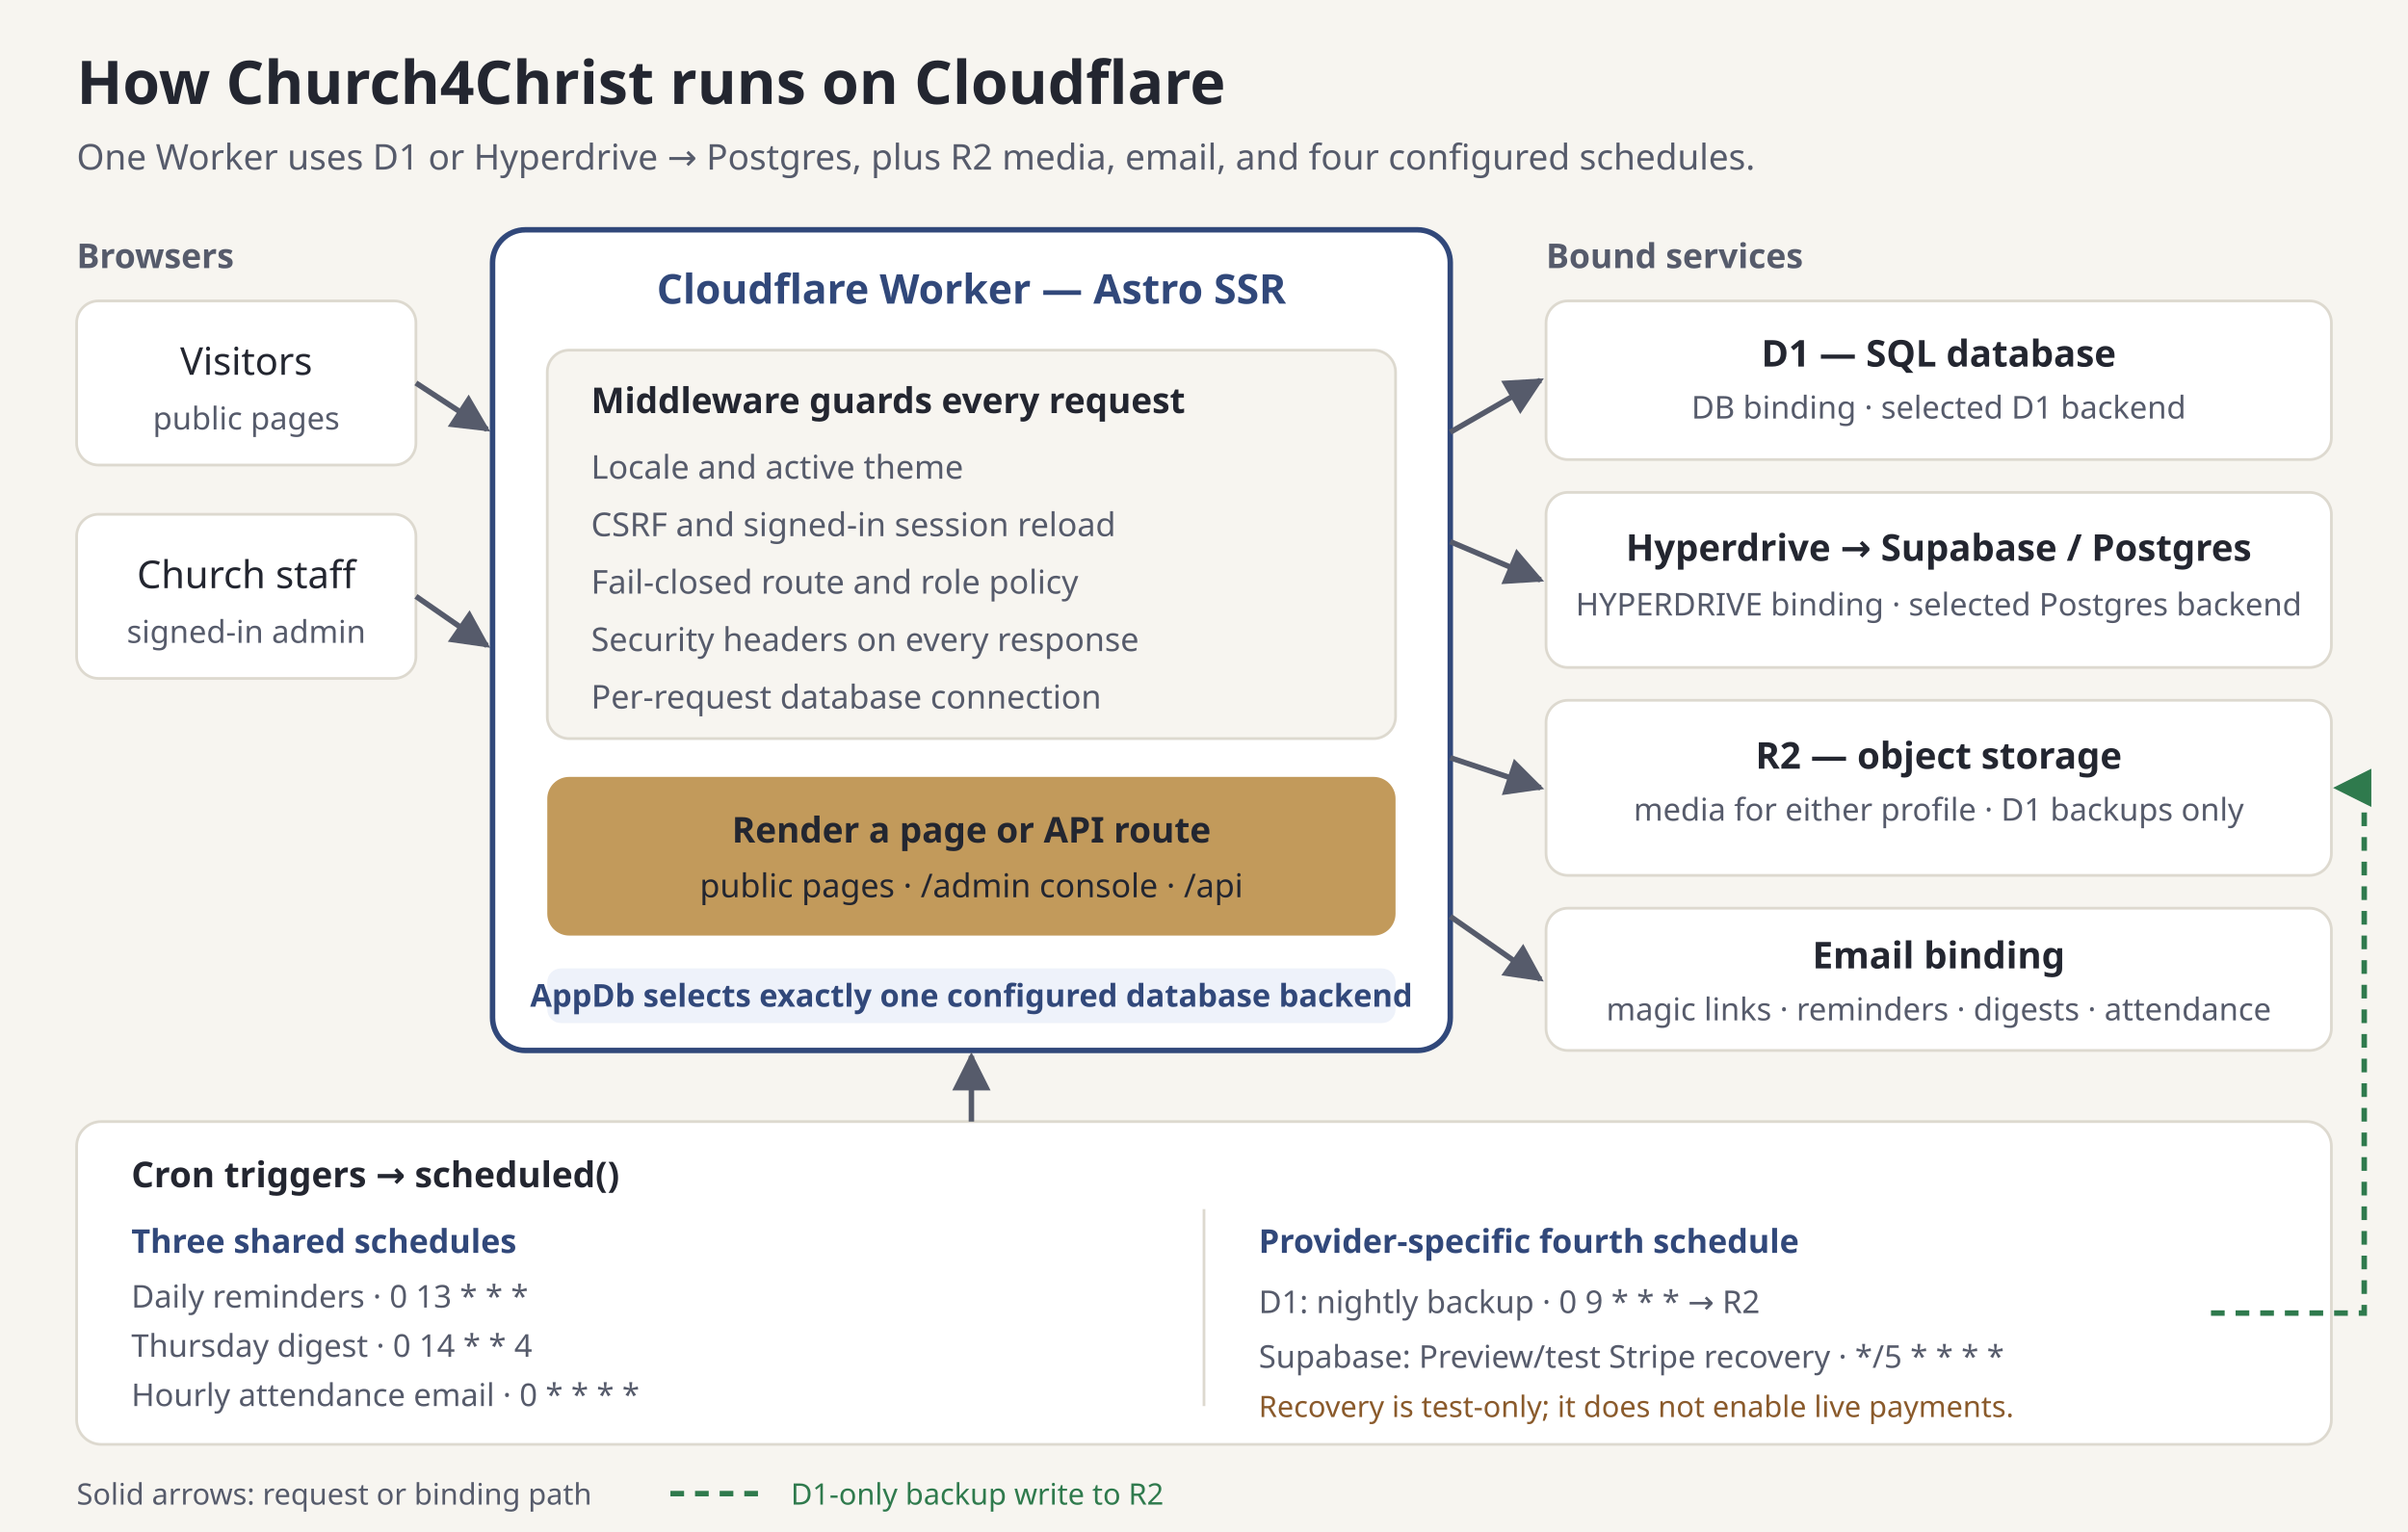
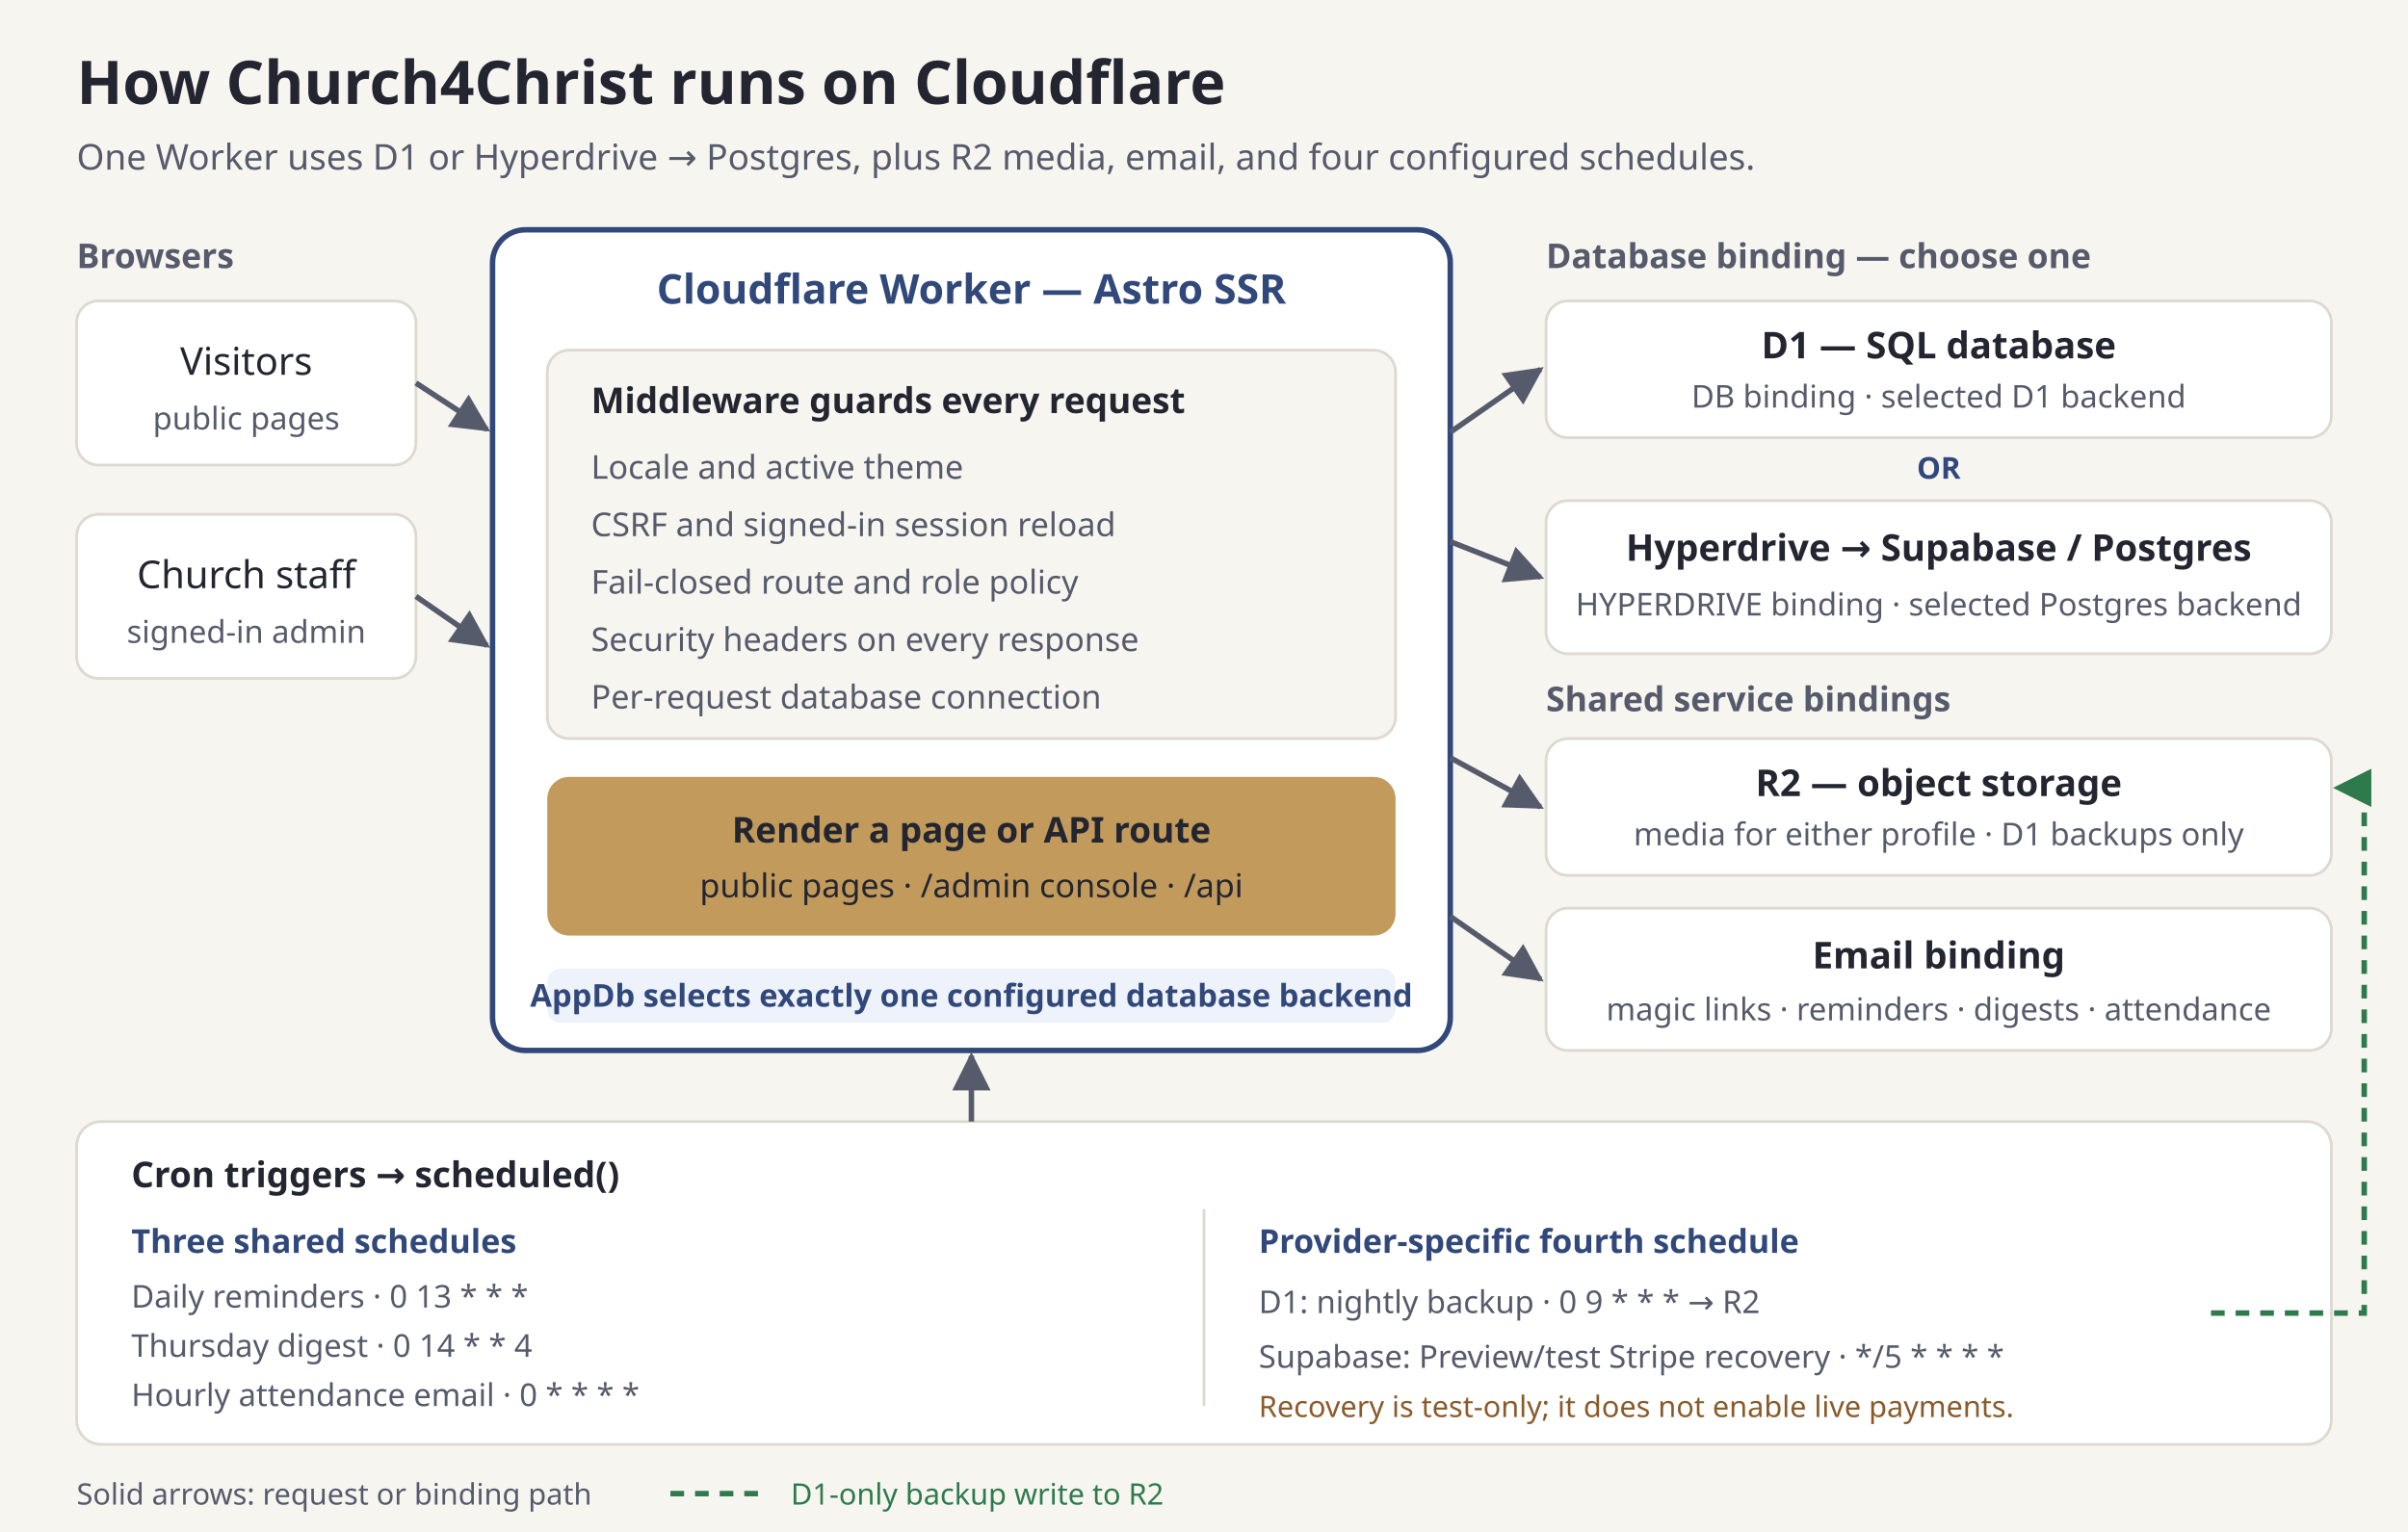
<svg xmlns="http://www.w3.org/2000/svg" viewBox="0 0 880 560" font-family="system-ui, sans-serif" role="img" aria-label="Cloudflare deployment overview: browsers reach one Astro Worker. The Worker uses either a D1 binding or Hyperdrive to Supabase Postgres, plus R2 for media and an Email binding. Three shared schedules send daily reminders, a Thursday digest, and hourly attendance email. A fourth provider-specific schedule is either the D1-only nightly backup to R2 or Supabase Preview test Stripe recovery every five minutes.">
  <defs>
    <marker id="arrow" viewBox="0 0 10 10" refX="9" refY="5" markerWidth="7" markerHeight="7" orient="auto-start-reverse">
      <path d="M0,0 L10,5 L0,10 z" fill="#565B6B" />
    </marker>
    <marker id="arrowG" viewBox="0 0 10 10" refX="9" refY="5" markerWidth="7" markerHeight="7" orient="auto-start-reverse">
      <path d="M0,0 L10,5 L0,10 z" fill="#2F7A4D" />
    </marker>
  </defs>
  <rect x="0" y="0" width="880" height="560" fill="#F7F5F0" />
  <text x="28" y="38" font-size="22" font-weight="700" fill="#232630">How Church4Christ runs on Cloudflare</text>
  <text x="28" y="62" font-size="13" fill="#565B6B">One Worker uses D1 or Hyperdrive → Postgres, plus R2 media, email, and four configured schedules.</text>
  <text x="28" y="98" font-size="12.5" font-weight="600" fill="#565B6B">Browsers</text>
  <rect x="28" y="110" width="124" height="60" rx="8" fill="#FFFFFF" stroke="#DDD9CF" />
  <text x="90" y="137" font-size="14" fill="#232630" text-anchor="middle">Visitors</text>
  <text x="90" y="157" font-size="11.5" fill="#565B6B" text-anchor="middle">public pages</text>
  <rect x="28" y="188" width="124" height="60" rx="8" fill="#FFFFFF" stroke="#DDD9CF" />
  <text x="90" y="215" font-size="14" fill="#232630" text-anchor="middle">Church staff</text>
  <text x="90" y="235" font-size="11.5" fill="#565B6B" text-anchor="middle">signed-in admin</text>
  <line x1="152" y1="140" x2="178" y2="157" stroke="#565B6B" stroke-width="2" marker-end="url(#arrow)" />
  <line x1="152" y1="218" x2="178" y2="236" stroke="#565B6B" stroke-width="2" marker-end="url(#arrow)" />
  <rect x="180" y="84" width="350" height="300" rx="12" fill="#FFFFFF" stroke="#31487A" stroke-width="2" />
  <text x="355" y="111" font-size="15" font-weight="700" fill="#31487A" text-anchor="middle">Cloudflare Worker — Astro SSR</text>
  <rect x="200" y="128" width="310" height="142" rx="8" fill="#F7F5F0" stroke="#DDD9CF" />
  <text x="216" y="151" font-size="13" font-weight="700" fill="#232630">Middleware guards every request</text>
  <text x="216" y="175" font-size="12" fill="#565B6B">Locale and active theme</text>
  <text x="216" y="196" font-size="12" fill="#565B6B">CSRF and signed-in session reload</text>
  <text x="216" y="217" font-size="12" fill="#565B6B">Fail-closed route and role policy</text>
  <text x="216" y="238" font-size="12" fill="#565B6B">Security headers on every response</text>
  <text x="216" y="259" font-size="12" fill="#565B6B">Per-request database connection</text>
  <rect x="200" y="284" width="310" height="58" rx="8" fill="#C29A5B" />
  <text x="355" y="308" font-size="13" font-weight="700" fill="#232630" text-anchor="middle">Render a page or API route</text>
  <text x="355" y="328" font-size="12" fill="#232630" text-anchor="middle">public pages · /admin console · /api</text>
  <rect x="200" y="354" width="310" height="20" rx="5" fill="#EEF2FA" />
  <text x="355" y="368" font-size="11.5" font-weight="600" fill="#31487A" text-anchor="middle">AppDb selects exactly one configured database backend</text>
-   <text x="565" y="98" font-size="12.5" font-weight="600" fill="#565B6B">Bound services</text>
-   <rect x="565" y="110" width="287" height="58" rx="8" fill="#FFFFFF" stroke="#DDD9CF" />
-   <text x="708.5" y="134" font-size="13.5" font-weight="600" fill="#232630" text-anchor="middle">D1 — SQL database</text>
-   <text x="708.5" y="153" font-size="11.5" fill="#565B6B" text-anchor="middle">DB binding · selected D1 backend</text>
-   <rect x="565" y="180" width="287" height="64" rx="8" fill="#FFFFFF" stroke="#DDD9CF" />
+   <text x="565" y="98" font-size="12.5" font-weight="600" fill="#565B6B">Database binding — choose one</text>
+   <rect x="565" y="110" width="287" height="50" rx="8" fill="#FFFFFF" stroke="#DDD9CF" />
+   <text x="708.5" y="131" font-size="13.5" font-weight="600" fill="#232630" text-anchor="middle">D1 — SQL database</text>
+   <text x="708.5" y="149" font-size="11.5" fill="#565B6B" text-anchor="middle">DB binding · selected D1 backend</text>
+   <text x="708.5" y="175" font-size="11" font-weight="700" fill="#31487A" text-anchor="middle">OR</text>
+   <rect x="565" y="183" width="287" height="56" rx="8" fill="#FFFFFF" stroke="#DDD9CF" />
  <text x="708.5" y="205" font-size="13.5" font-weight="600" fill="#232630" text-anchor="middle">Hyperdrive → Supabase / Postgres</text>
  <text x="708.5" y="225" font-size="11.5" fill="#565B6B" text-anchor="middle">HYPERDRIVE binding · selected Postgres backend</text>
-   <rect x="565" y="256" width="287" height="64" rx="8" fill="#FFFFFF" stroke="#DDD9CF" />
-   <text x="708.5" y="281" font-size="13.5" font-weight="600" fill="#232630" text-anchor="middle">R2 — object storage</text>
-   <text x="708.5" y="300" font-size="11.5" fill="#565B6B" text-anchor="middle">media for either profile · D1 backups only</text>
+   <text x="565" y="260" font-size="12.5" font-weight="600" fill="#565B6B">Shared service bindings</text>
+   <rect x="565" y="270" width="287" height="50" rx="8" fill="#FFFFFF" stroke="#DDD9CF" />
+   <text x="708.5" y="291" font-size="13.5" font-weight="600" fill="#232630" text-anchor="middle">R2 — object storage</text>
+   <text x="708.5" y="309" font-size="11.5" fill="#565B6B" text-anchor="middle">media for either profile · D1 backups only</text>
  <rect x="565" y="332" width="287" height="52" rx="8" fill="#FFFFFF" stroke="#DDD9CF" />
  <text x="708.5" y="354" font-size="13.5" font-weight="600" fill="#232630" text-anchor="middle">Email binding</text>
  <text x="708.5" y="373" font-size="11.5" fill="#565B6B" text-anchor="middle">magic links · reminders · digests · attendance</text>
-   <line x1="530" y1="158" x2="563" y2="139" stroke="#565B6B" stroke-width="2" marker-end="url(#arrow)" />
-   <line x1="530" y1="198" x2="563" y2="212" stroke="#565B6B" stroke-width="2" marker-end="url(#arrow)" />
-   <line x1="530" y1="277" x2="563" y2="288" stroke="#565B6B" stroke-width="2" marker-end="url(#arrow)" />
+   <line x1="530" y1="158" x2="563" y2="135" stroke="#565B6B" stroke-width="2" marker-end="url(#arrow)" />
+   <line x1="530" y1="198" x2="563" y2="211" stroke="#565B6B" stroke-width="2" marker-end="url(#arrow)" />
+   <line x1="530" y1="277" x2="563" y2="295" stroke="#565B6B" stroke-width="2" marker-end="url(#arrow)" />
  <line x1="530" y1="335" x2="563" y2="358" stroke="#565B6B" stroke-width="2" marker-end="url(#arrow)" />
  <rect x="28" y="410" width="824" height="118" rx="9" fill="#FFFFFF" stroke="#DDD9CF" />
  <text x="48" y="434" font-size="13" font-weight="700" fill="#232630">Cron triggers → scheduled()</text>
  <line x1="440" y1="442" x2="440" y2="514" stroke="#DDD9CF" />
  <text x="48" y="458" font-size="12" font-weight="700" fill="#31487A">Three shared schedules</text>
  <text x="48" y="478" font-size="11.5" fill="#565B6B">Daily reminders · 0 13 * * *</text>
  <text x="48" y="496" font-size="11.5" fill="#565B6B">Thursday digest · 0 14 * * 4</text>
  <text x="48" y="514" font-size="11.5" fill="#565B6B">Hourly attendance email · 0 * * * *</text>
  <text x="460" y="458" font-size="12" font-weight="700" fill="#31487A">Provider-specific fourth schedule</text>
  <text x="460" y="480" font-size="11.5" fill="#565B6B">D1: nightly backup · 0 9 * * * → R2</text>
  <text x="460" y="500" font-size="11.5" fill="#565B6B">Supabase: Preview/test Stripe recovery · */5 * * * *</text>
  <text x="460" y="518" font-size="10.8" fill="#8A5A2B">Recovery is test-only; it does not enable live payments.</text>
  <line x1="355" y1="410" x2="355" y2="386" stroke="#565B6B" stroke-width="2" marker-end="url(#arrow)" />
  <polyline points="808,480 864,480 864,288 854,288" fill="none" stroke="#2F7A4D" stroke-width="2" stroke-dasharray="5 4" marker-end="url(#arrowG)" />
  <text x="28" y="550" font-size="10.8" fill="#565B6B">Solid arrows: request or binding path</text>
  <line x1="245" y1="546" x2="280" y2="546" stroke="#2F7A4D" stroke-width="2" stroke-dasharray="5 4" />
  <text x="289" y="550" font-size="10.8" fill="#2F7A4D">D1-only backup write to R2</text>
</svg>
